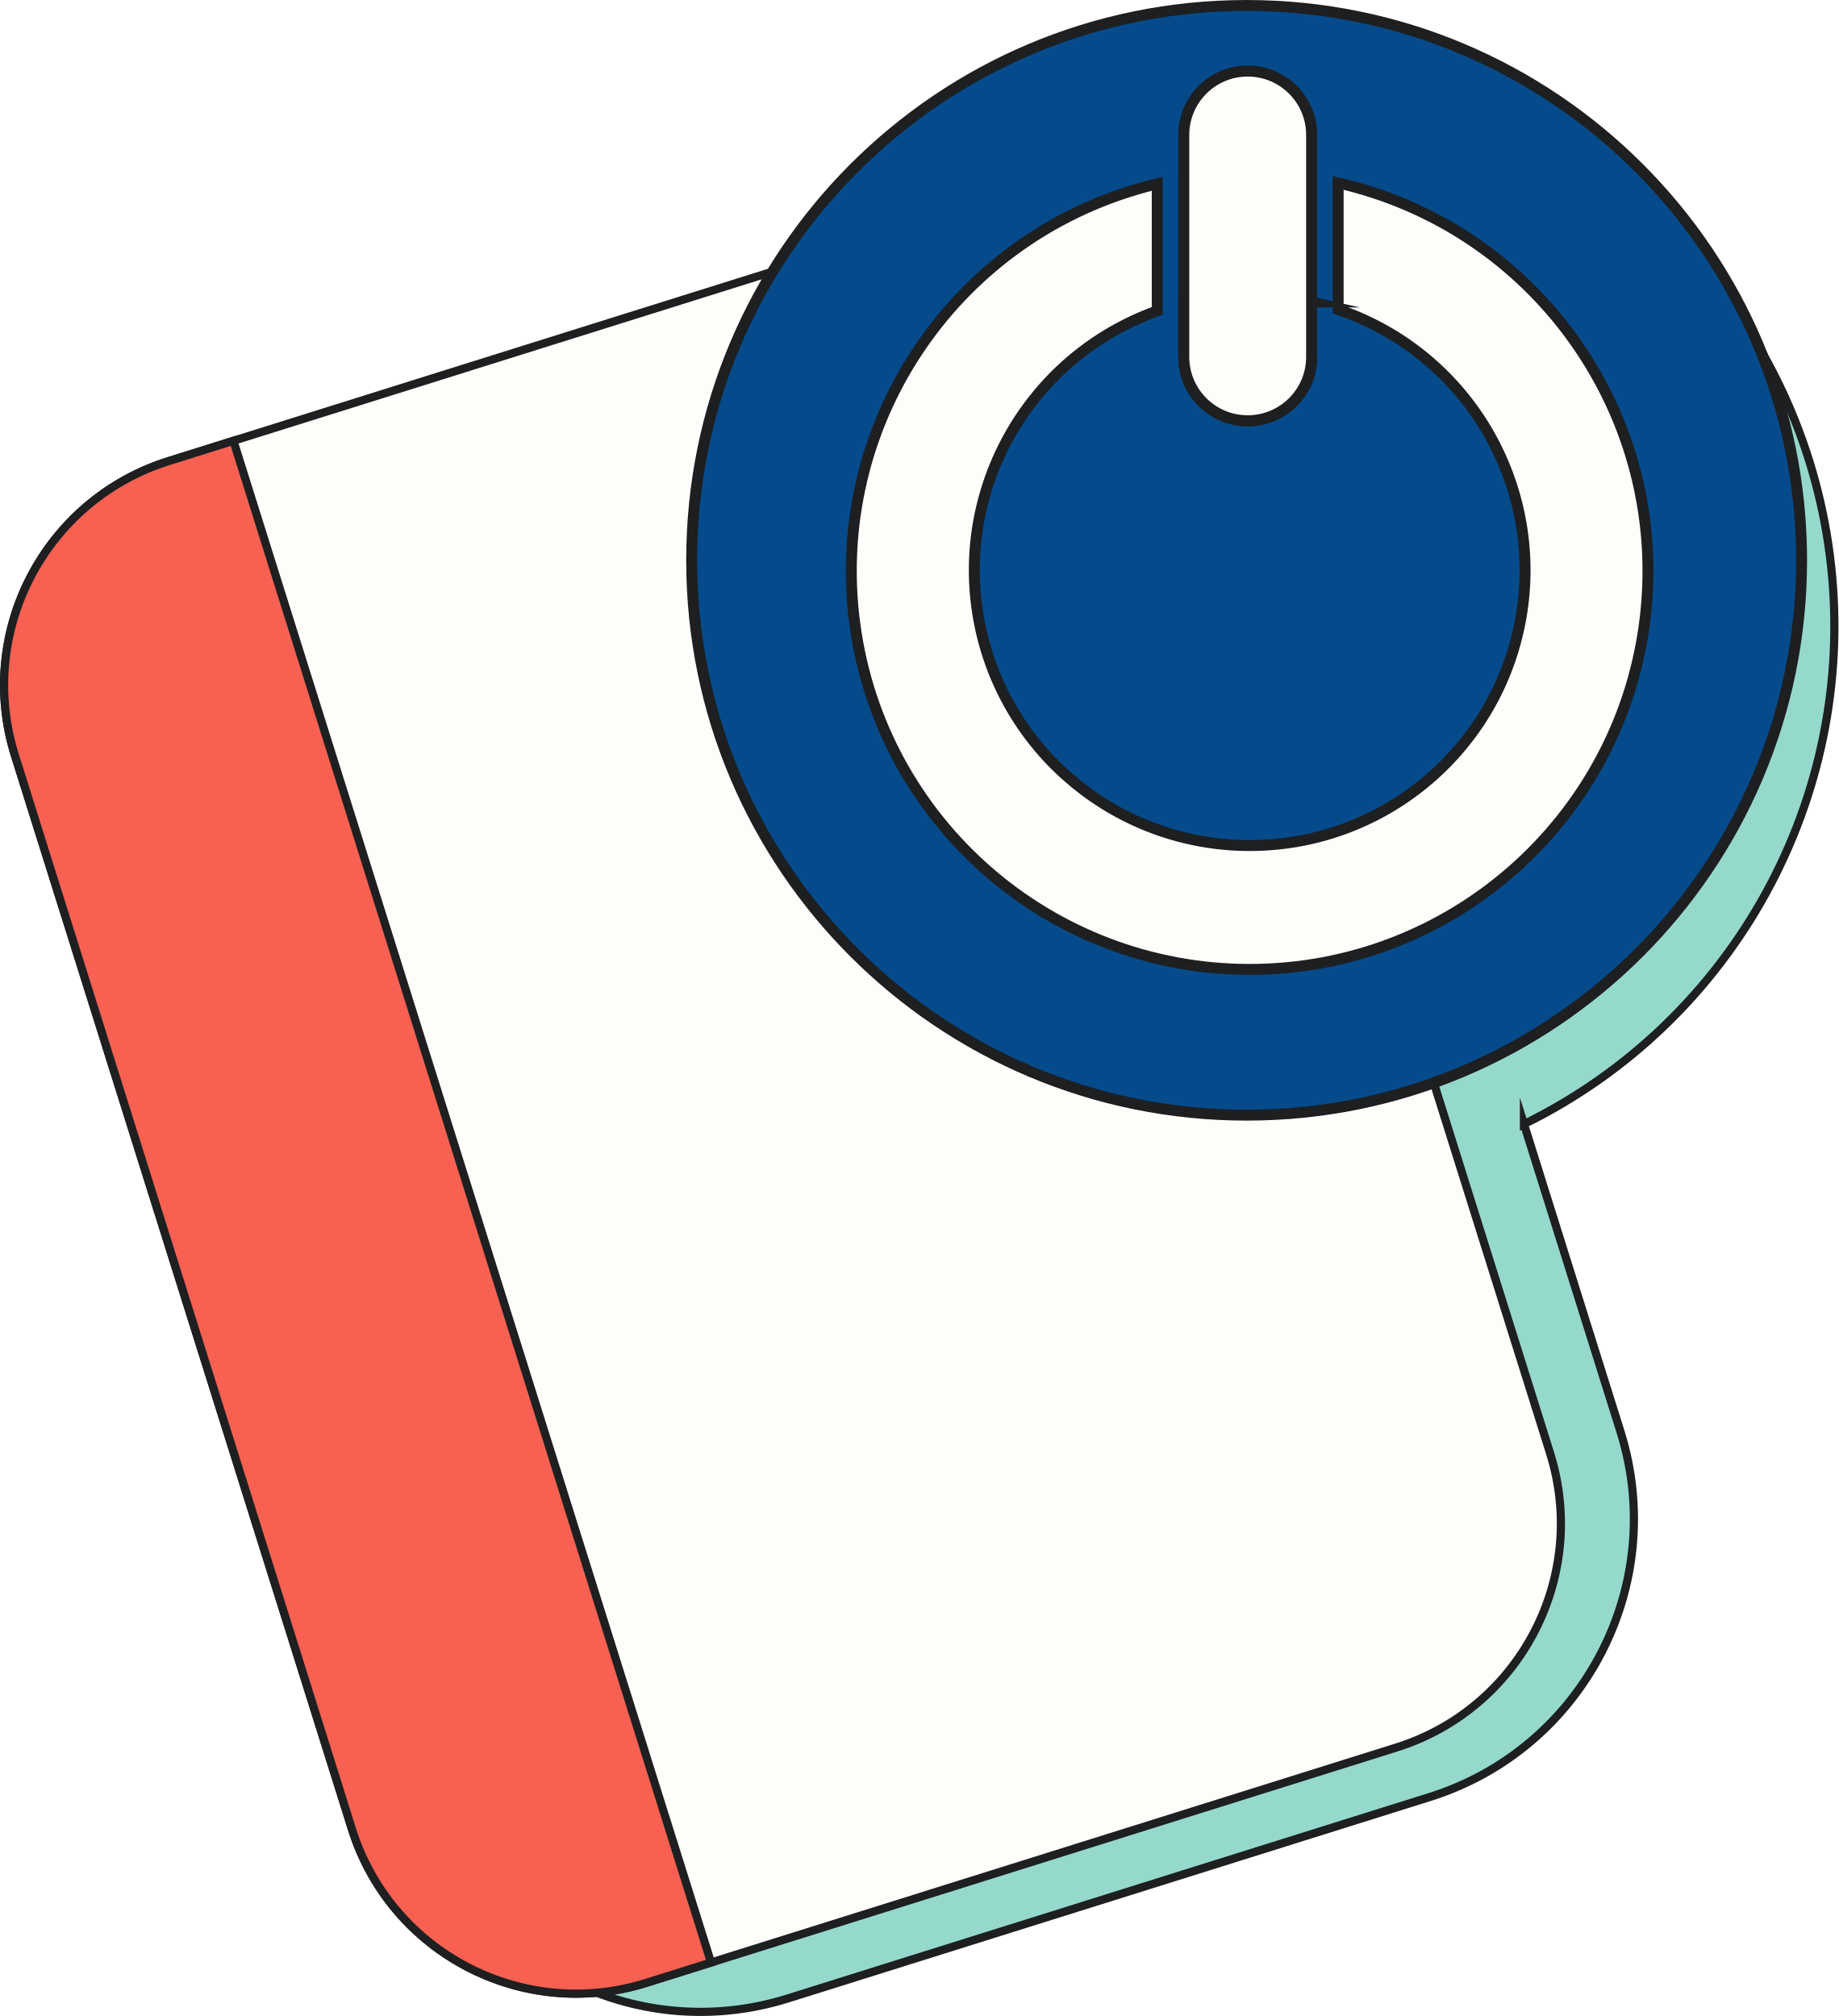
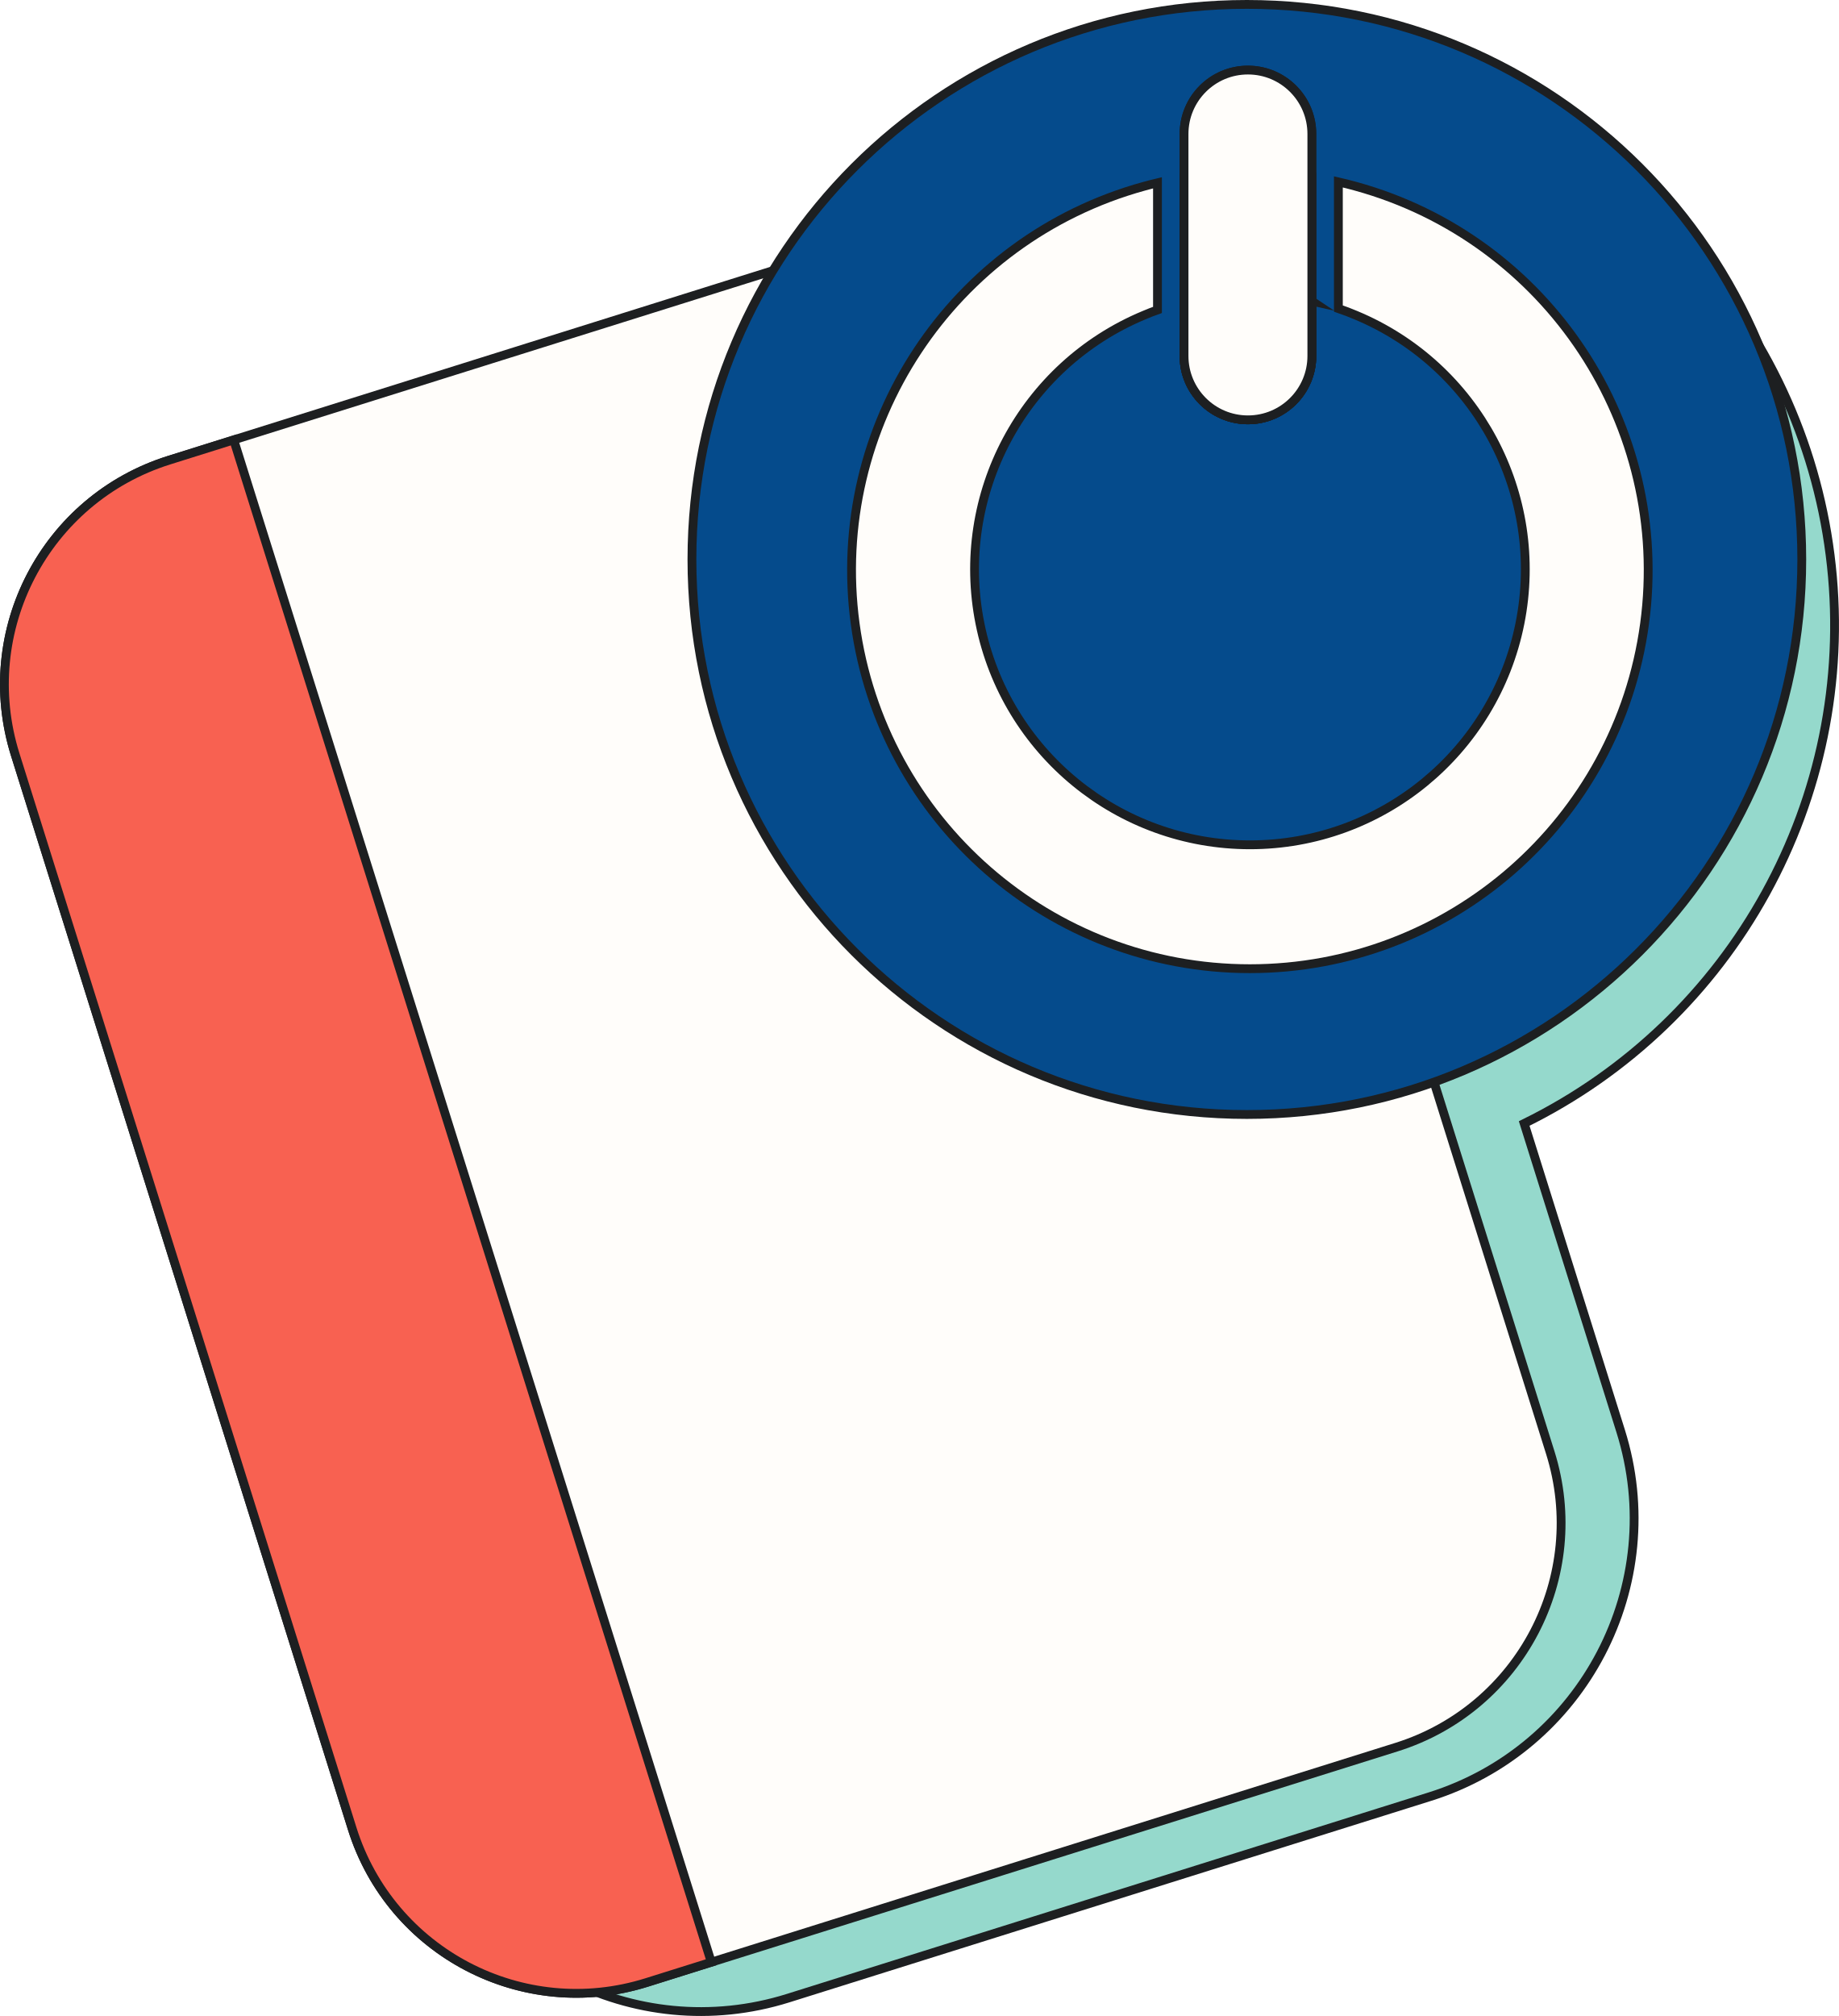
- <svg xmlns="http://www.w3.org/2000/svg" viewBox="0 0 208.606 228.802">
+ <svg xmlns="http://www.w3.org/2000/svg" viewBox="0 0 208.678 228.717">
  <defs>
-     <style>.a{fill:#95d9cc;}.a,.b,.c,.d,.e{stroke:#1d1f21;stroke-miterlimit:10;}.a,.b,.c{stroke-width:0.928px;}.b,.e{fill:#fffdfa;}.c{fill:#f86151;}.d{fill:#054b8c;}.d,.e{stroke-width:1.241px;}</style>
+     <style>.a{fill:#95d9cc;}.a,.b,.c,.d{stroke:#1d1f21;stroke-miterlimit:10;}.b{fill:#fffdfa;}.c{fill:#f86151;}.d{fill:#054b8c;}</style>
  </defs>
-   <path class="a" d="M172.922,127.582l10.949,34.897a33.083,33.083,0,0,1-21.663,41.476L89.398,226.81a33.094,33.094,0,0,1-41.477-21.663L13.534,95.578a33.103,33.103,0,0,1,21.663-41.476l57.665-18.1a62.97,62.97,0,1,1,80.06,91.581Z" />
-   <rect class="b" x="-1.718" y="54.088" width="181.012" height="142.489" rx="26.654" transform="translate(-4.2098 247.5728) rotate(-107.4224)" />
-   <path class="c" d="M-26.654,124.349H101.049a26.654,26.654,0,0,1,26.654,26.654v7.692a0,0,0,0,1,0,0H-53.309a0,0,0,0,1,0,0v-7.692a26.654,26.654,0,0,1,26.654-26.654Z" transform="translate(-86.6946 219.386) rotate(-107.4224)" />
-   <circle class="d" cx="141.452" cy="63.591" r="62.97" />
-   <path class="e" d="M141.794,19.636a45.533,45.533,0,0,0-7.471.615V40.503a7.25,7.25,0,0,0,7.248,7.248h.006a7.25,7.25,0,0,0,7.248-7.248V20.181A45.612,45.612,0,0,0,141.794,19.636Zm12.012,1.617c-.65-.182-1.307-.346-1.969-.498v14.368c.668.229,1.324.475,1.969.75a31.245,31.245,0,1,1-24.025.006q.756-.325,1.529-.598V20.861c-.516.123-1.026.252-1.529.393a45.196,45.196,0,1,0,24.025,0Z" />
-   <path class="e" d="M148.826,34.274v6.229a7.25,7.25,0,0,1-7.248,7.248h-.006a7.25,7.25,0,0,1-7.248-7.248V34.379a31.399,31.399,0,0,1,14.503-.105Z" />
-   <rect class="e" x="134.323" y="8.069" width="14.503" height="39.682" rx="7.248" />
-   <rect class="e" x="134.323" y="8.069" width="14.503" height="39.682" rx="7.248" />
+   <path class="a" d="M172.958,127.462l10.949,34.897a33.083,33.083,0,0,1-21.663,41.476L89.434,226.69a33.093,33.093,0,0,1-41.477-21.663L13.57,95.457A33.103,33.103,0,0,1,35.233,53.981l57.665-18.1a62.97,62.97,0,1,1,80.06,91.581Z" />
+   <rect class="b" x="-1.682" y="53.967" width="181.012" height="142.489" rx="26.654" transform="translate(-4.048 247.4502) rotate(-107.4224)" />
+   <path class="c" d="M-26.619,124.228H101.085a26.654,26.654,0,0,1,26.654,26.654v7.692a0,0,0,0,1,0,0H-53.273a0,0,0,0,1,0,0v-7.692a26.654,26.654,0,0,1,26.654-26.654Z" transform="translate(-86.5328 219.2633) rotate(-107.4224)" />
+   <circle class="d" cx="141.488" cy="63.47" r="62.97" />
+   <path class="b" d="M141.83,19.516a45.533,45.533,0,0,0-7.471.615v20.251a7.25,7.25,0,0,0,7.248,7.248h.006a7.25,7.25,0,0,0,7.248-7.248V20.061A45.599,45.599,0,0,0,141.83,19.516Zm12.012,1.617c-.65-.182-1.307-.346-1.969-.498v14.368c.668.229,1.324.475,1.969.75a31.245,31.245,0,1,1-24.025.006q.756-.325,1.529-.598V20.74c-.516.123-1.025.252-1.529.393a45.196,45.196,0,1,0,24.025,0Z" />
+   <path class="b" d="M148.862,34.153v6.229a7.25,7.25,0,0,1-7.248,7.248h-.006a7.25,7.25,0,0,1-7.248-7.248V34.259a31.399,31.399,0,0,1,14.503-.105Z" />
+   <rect class="b" x="134.359" y="7.949" width="14.503" height="39.682" rx="7.248" />
+   <rect class="b" x="134.359" y="7.949" width="14.503" height="39.682" rx="7.248" />
</svg>
